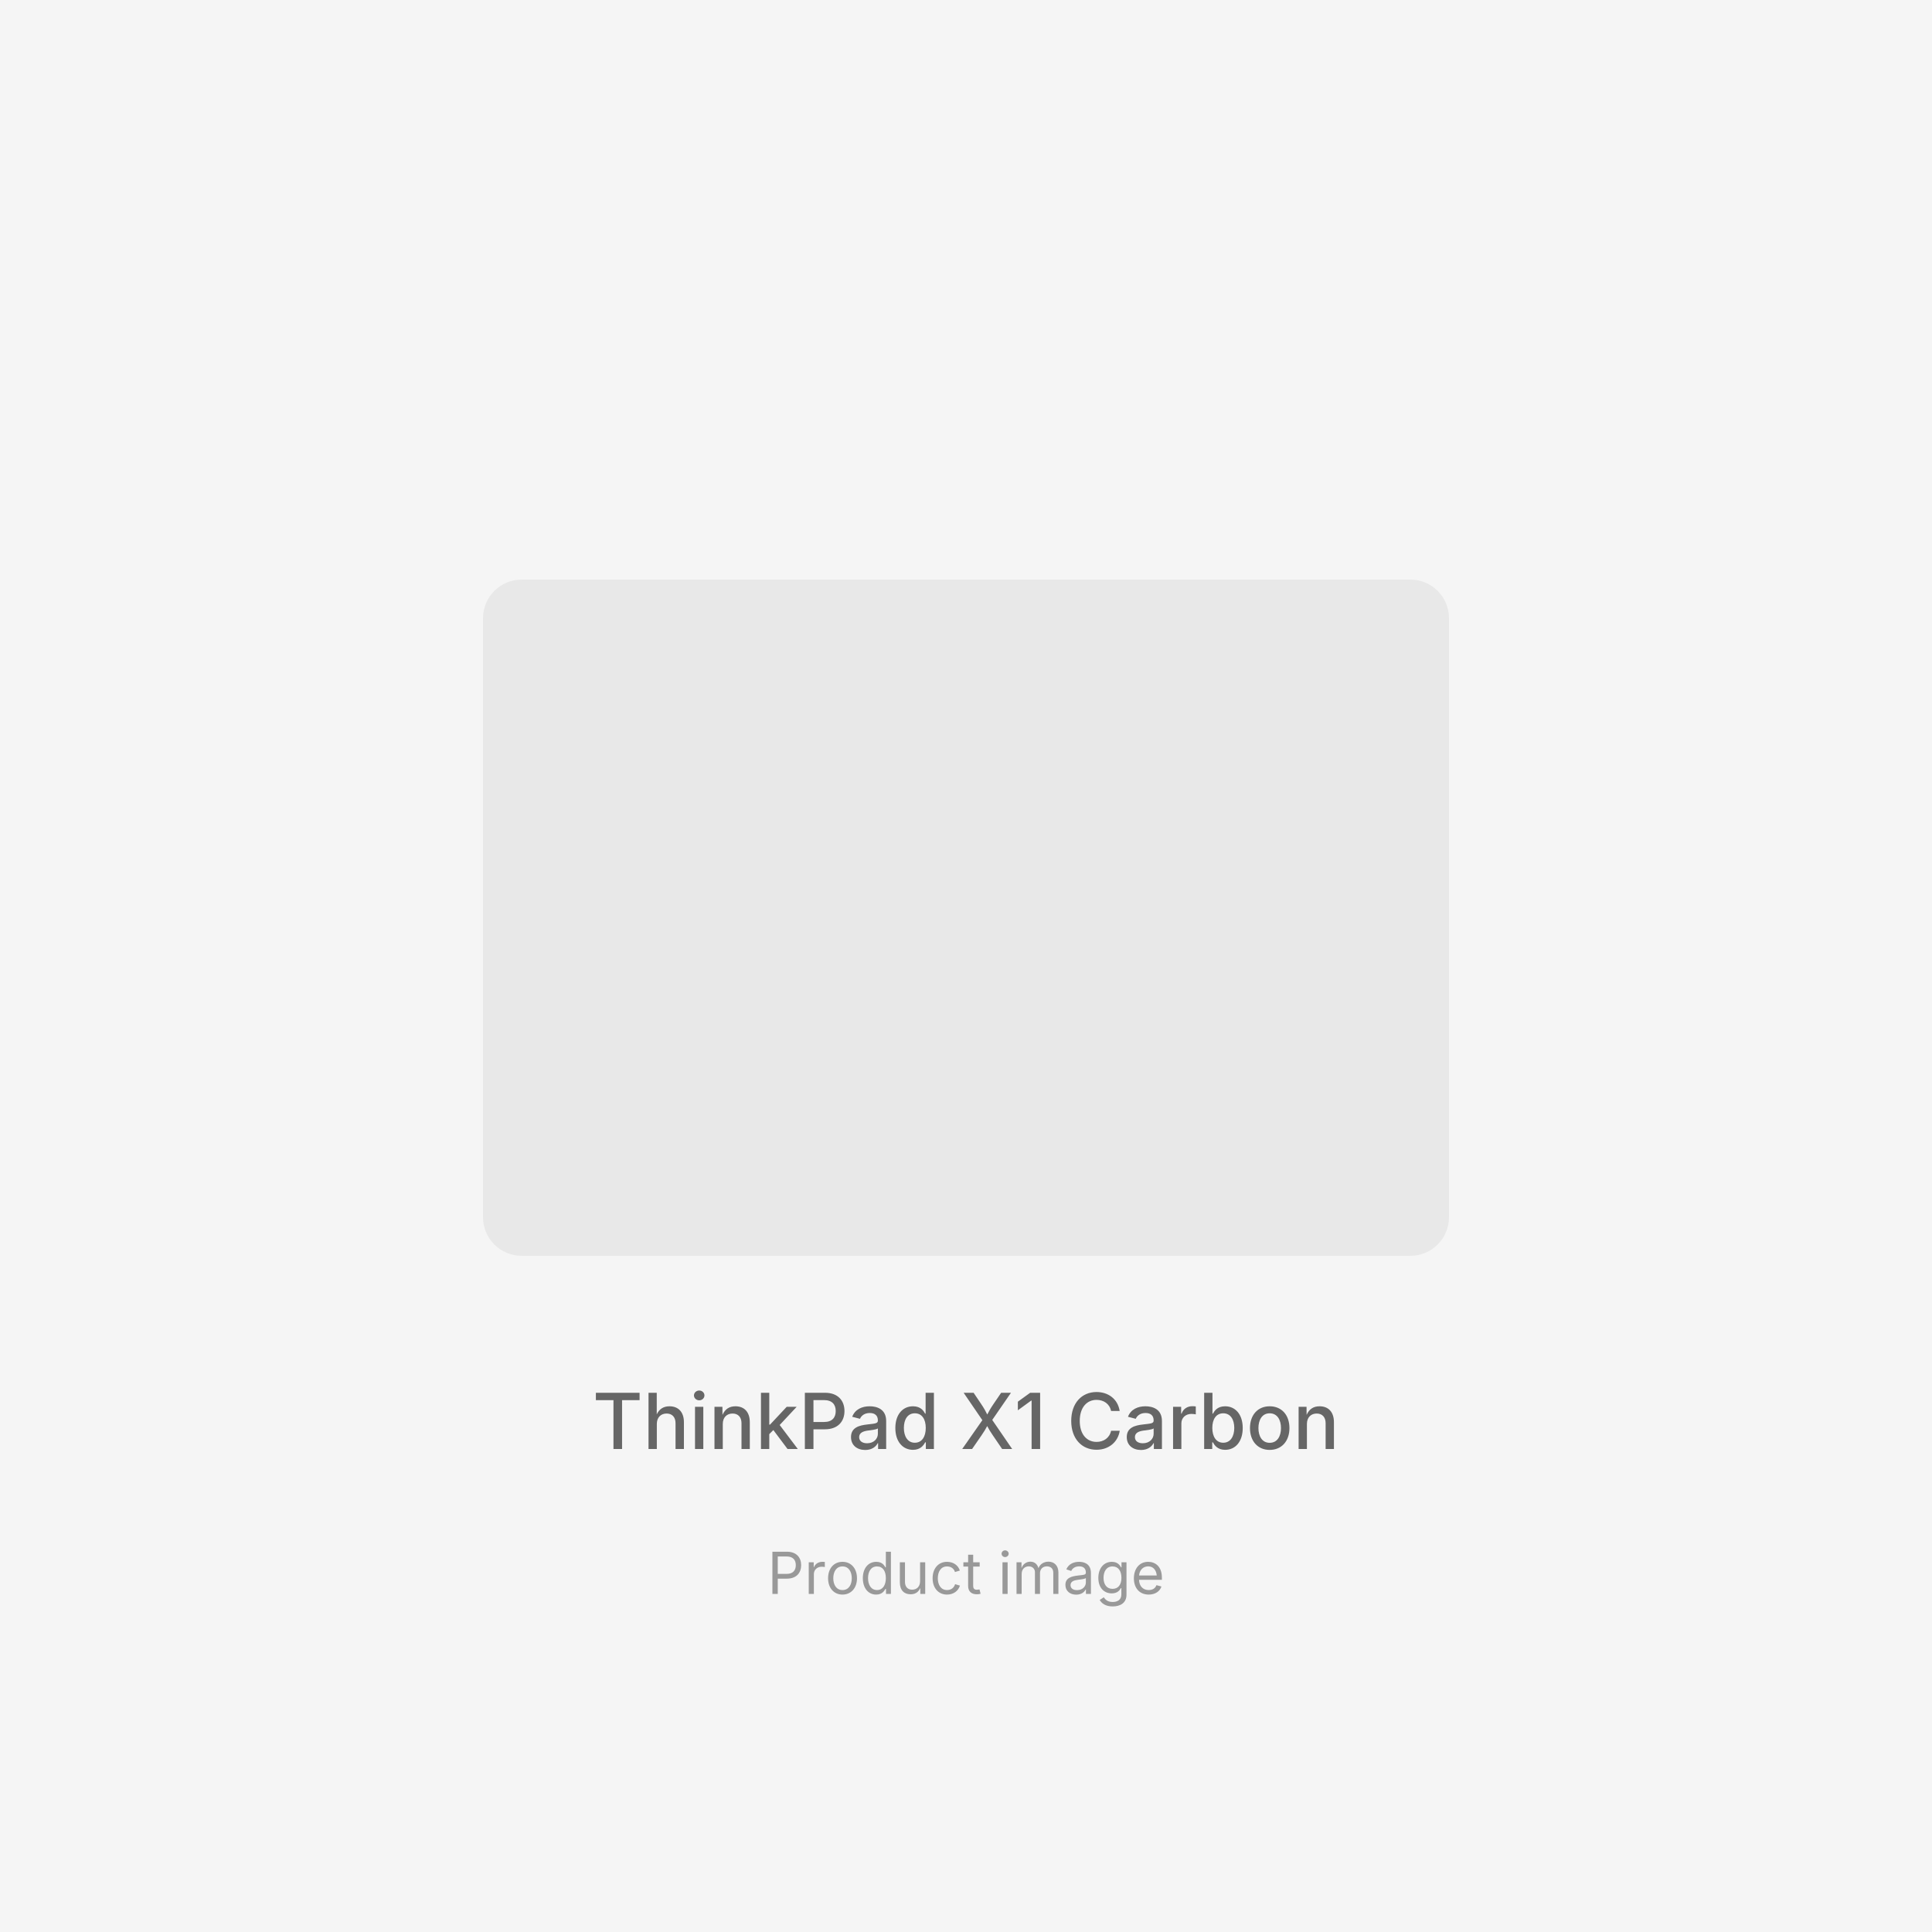
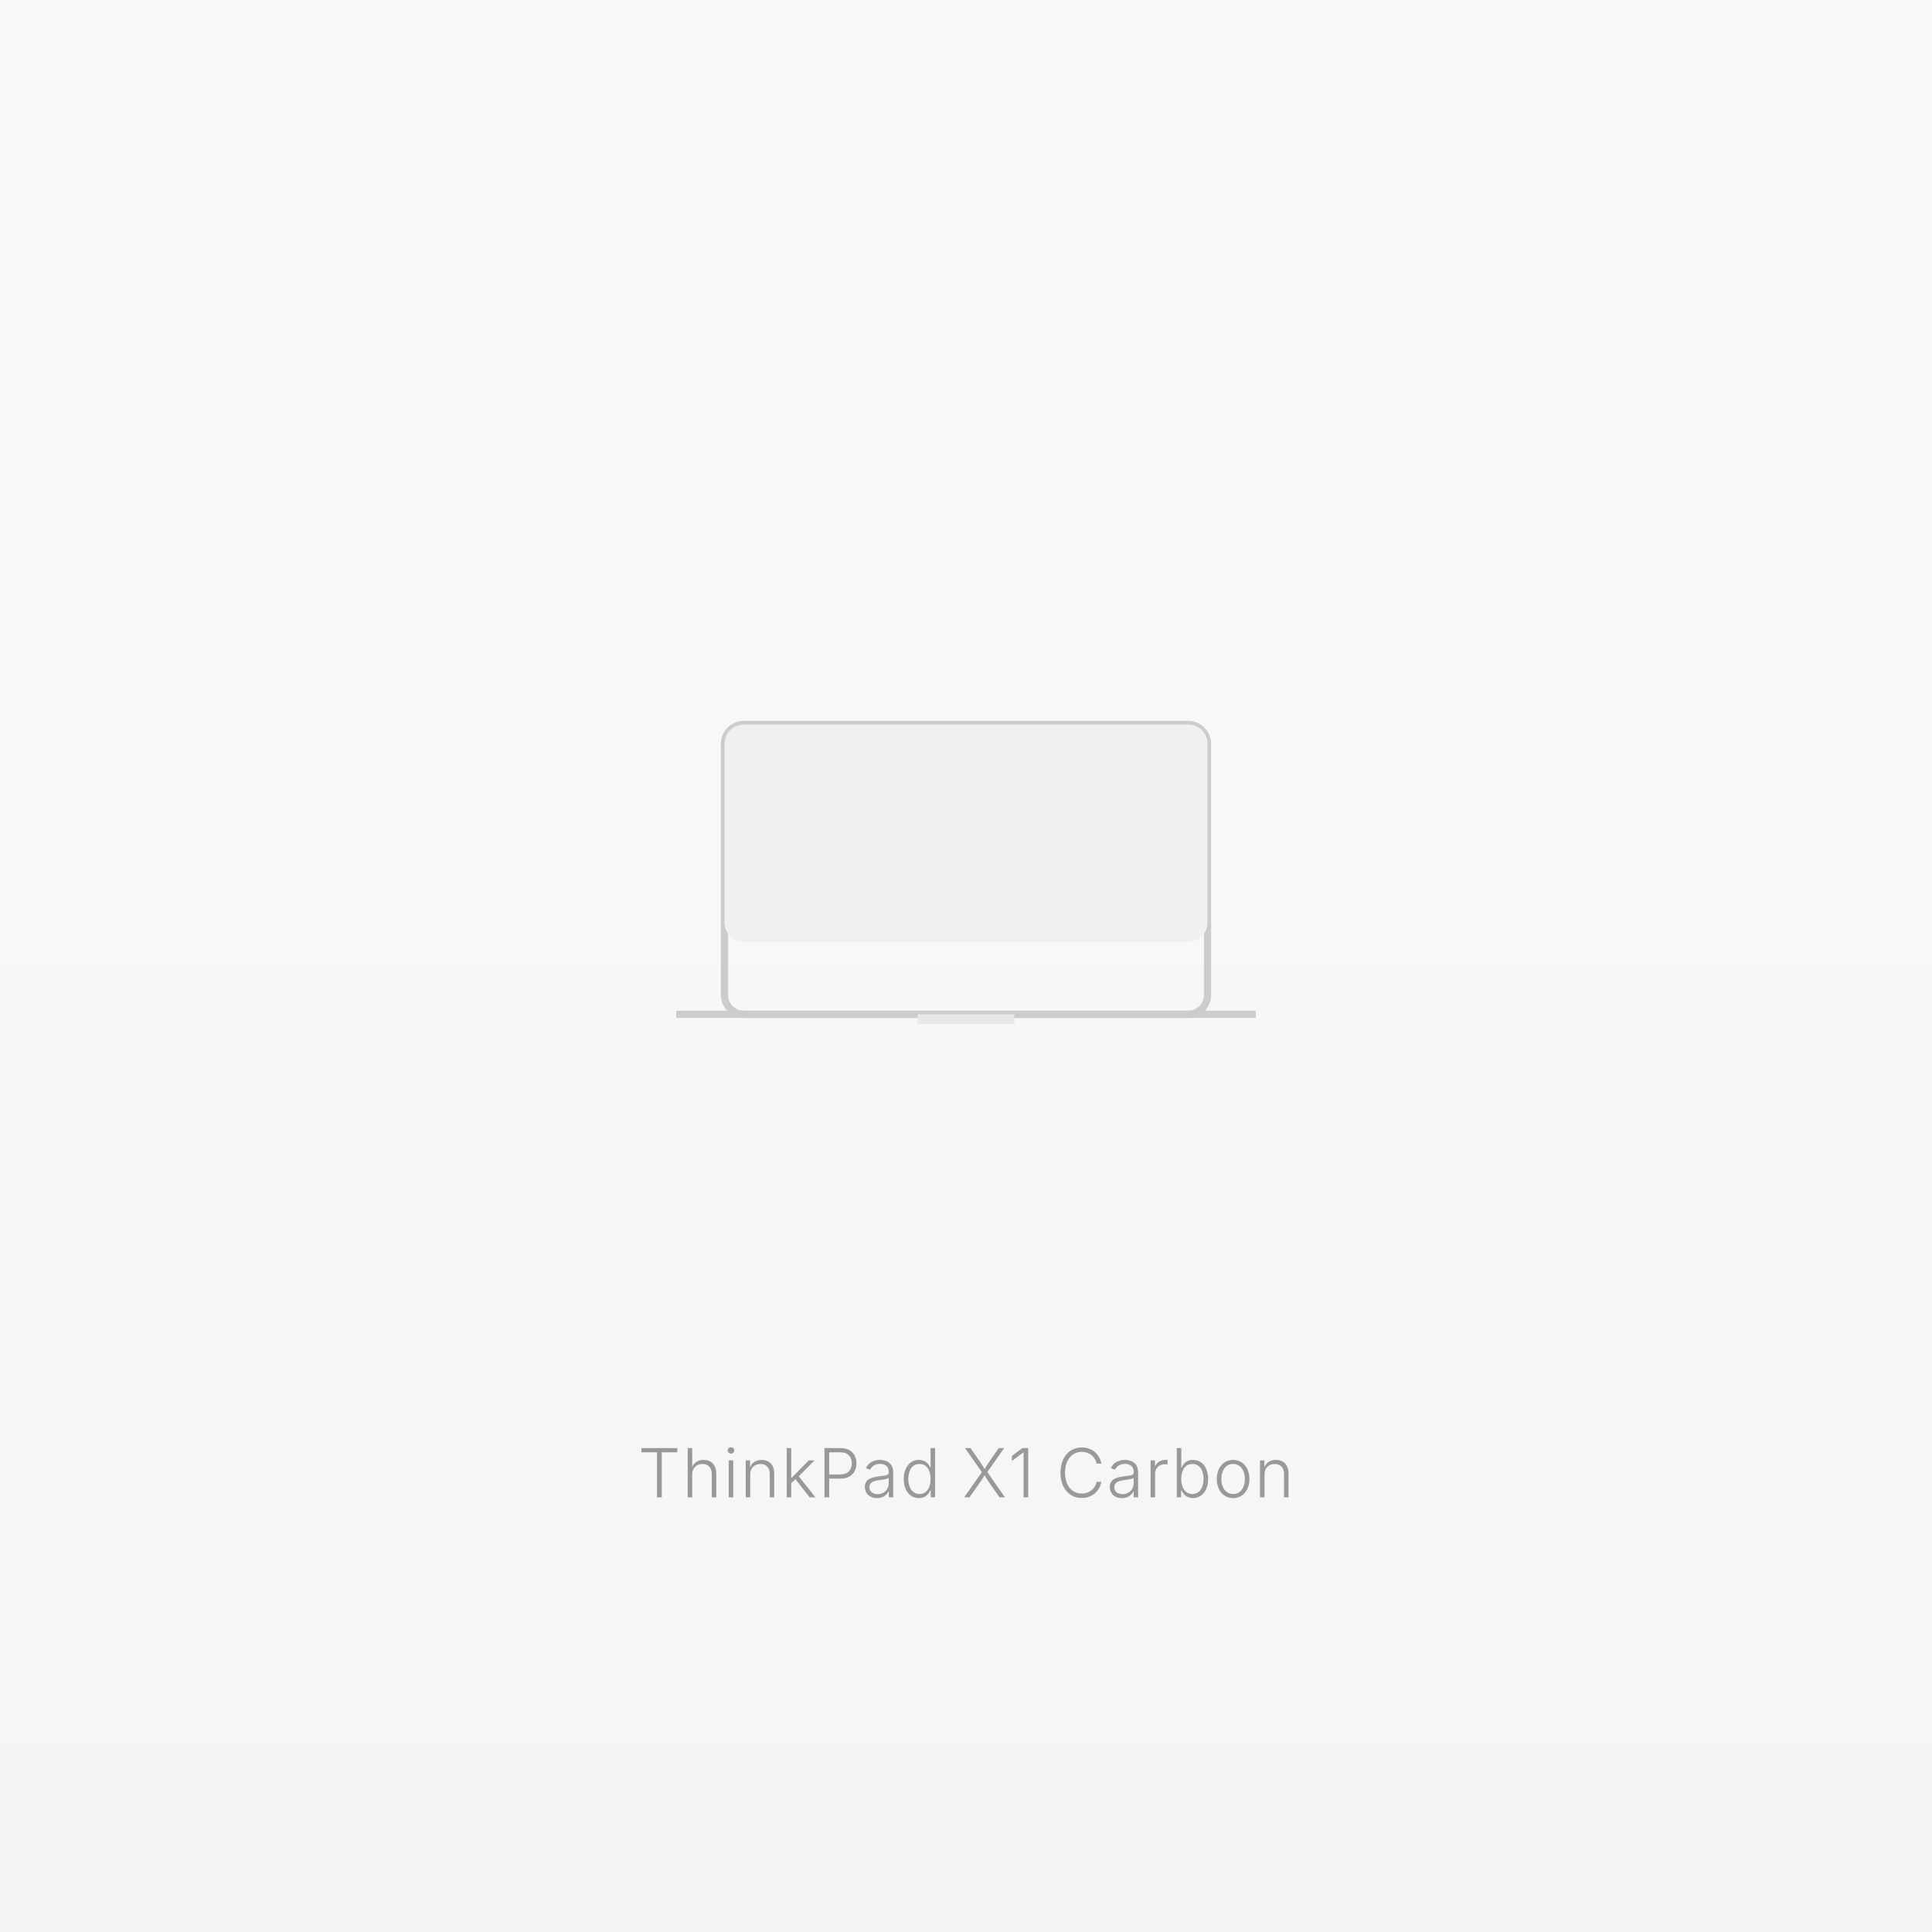
- <svg xmlns="http://www.w3.org/2000/svg" width="400" height="400">
-   <rect width="400" height="400" fill="#f5f5f5" />
-   <rect x="100" y="120" width="200" height="140" rx="8" fill="#e8e8e8" />
-   <text x="50%" y="300" font-family="system-ui, -apple-system, sans-serif" font-size="16" font-weight="500" fill="#666" text-anchor="middle">
+ <svg xmlns="http://www.w3.org/2000/svg" width="800" height="800">
+   <defs>
+     <linearGradient id="bg-11-thinkpad-x1.svg" x1="0%" y1="0%" x2="0%" y2="100%">
+       <stop offset="0%" style="stop-color:#fafafa;stop-opacity:1" />
+       <stop offset="100%" style="stop-color:#f5f5f5;stop-opacity:1" />
+     </linearGradient>
+   </defs>
+   <rect width="800" height="800" fill="url(#bg-11-thinkpad-x1.svg)" />
+   <g transform="translate(400, 350)">
+     <rect x="-100" y="-50" width="200" height="120" rx="8" fill="none" stroke="#ccc" stroke-width="3" />
+     <rect x="-100" y="-50" width="200" height="90" rx="8" fill="#f0f0f0" />
+     <line x1="-120" y1="70" x2="120" y2="70" stroke="#ccc" stroke-width="3" />
+     <rect x="-20" y="70" width="40" height="4" fill="#e8e8e8" />
+   </g>
+   <text x="50%" y="620" font-family="system-ui, -apple-system, sans-serif" font-size="28" font-weight="300" fill="#999" text-anchor="middle" letter-spacing="0.5">
    ThinkPad X1 Carbon
  </text>
-   <text x="50%" y="330" font-family="system-ui, -apple-system, sans-serif" font-size="12" fill="#999" text-anchor="middle">
-     Product image
-   </text>
</svg>
